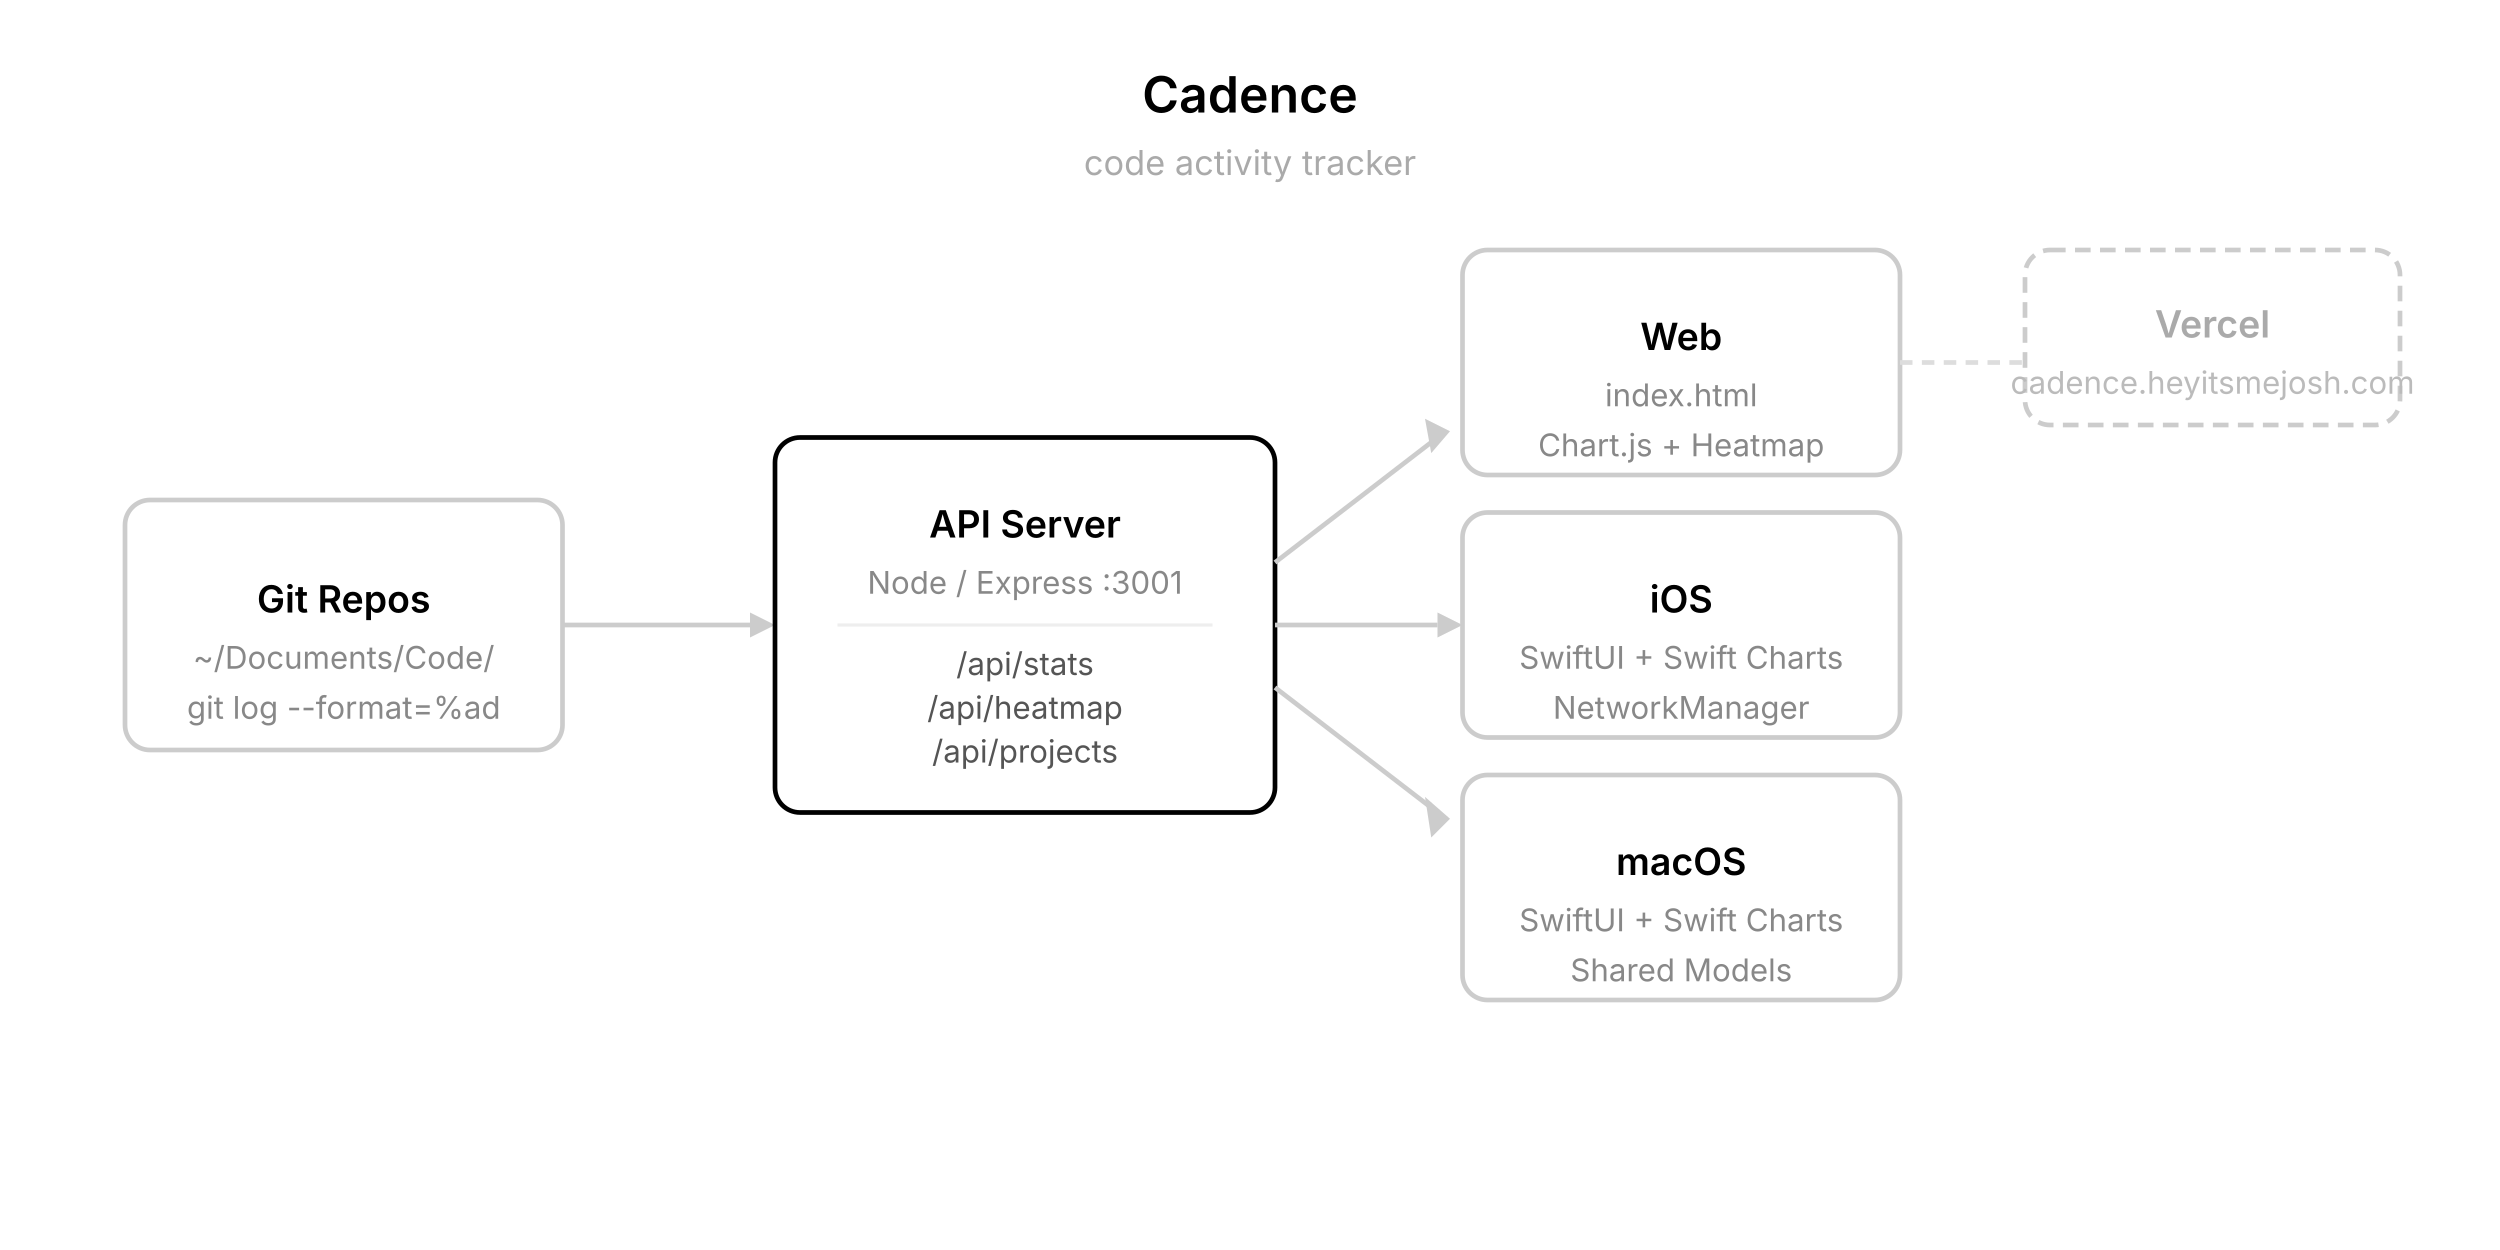
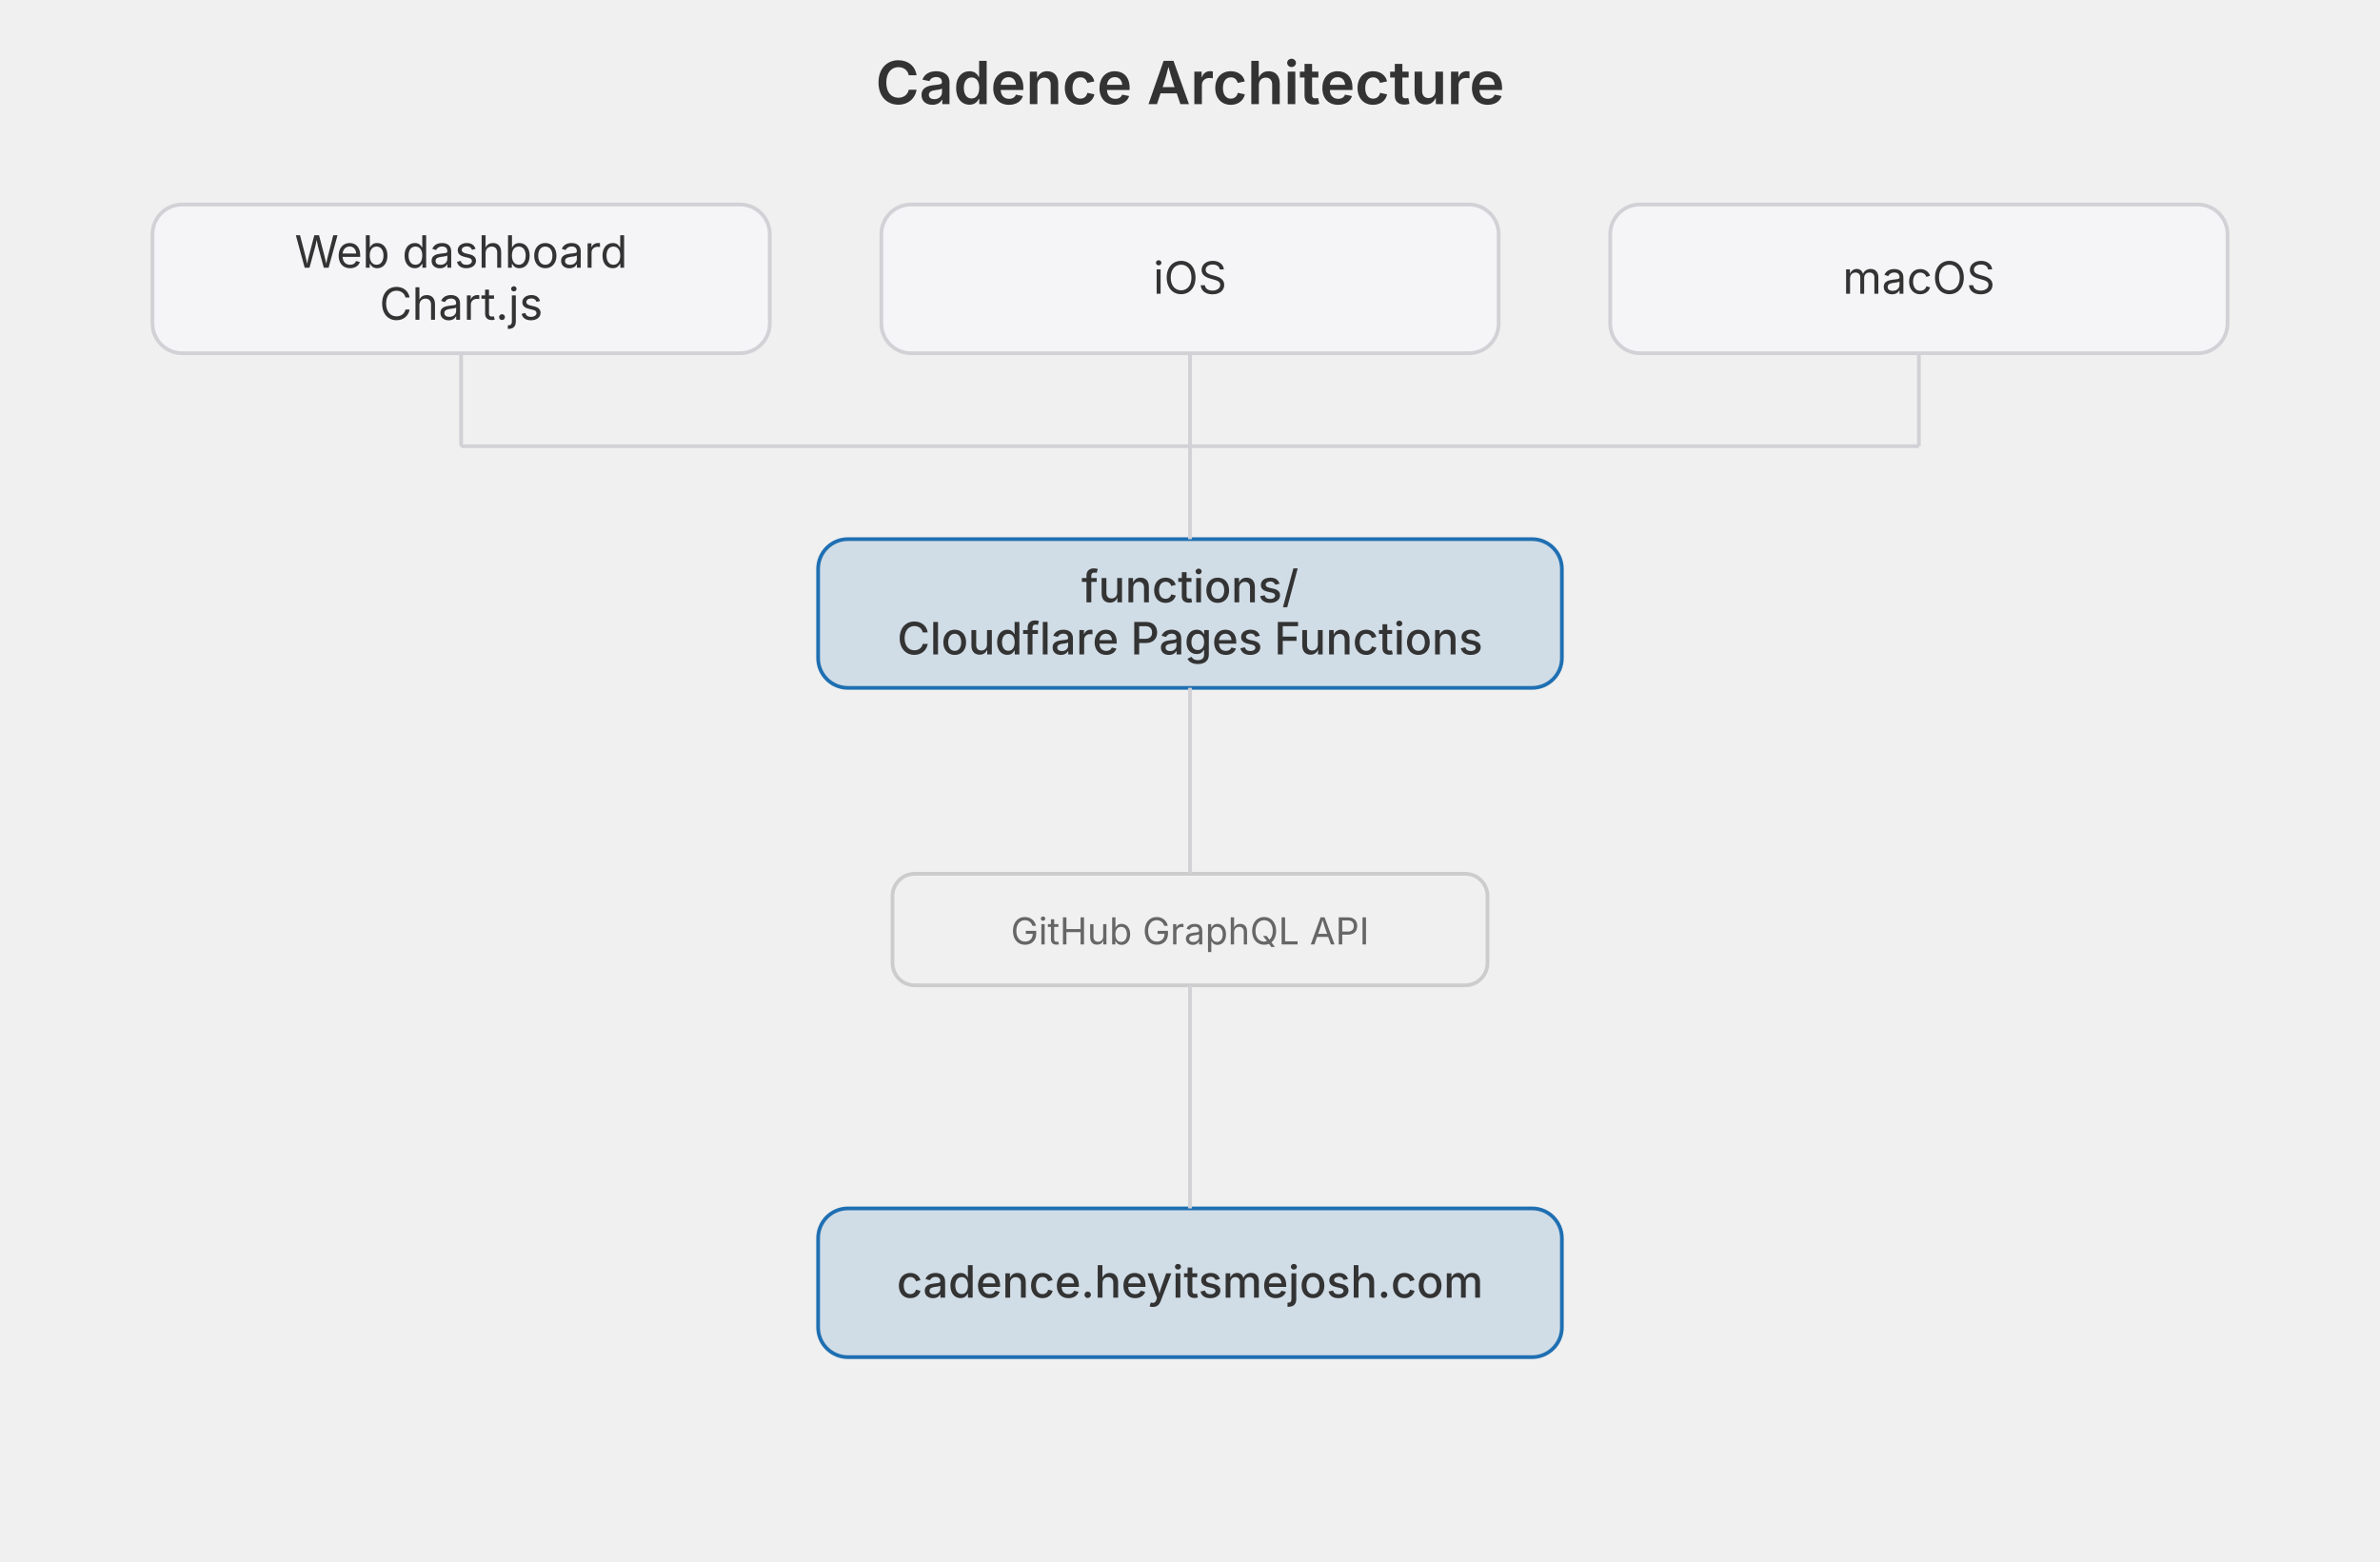
- <svg xmlns="http://www.w3.org/2000/svg" viewBox="0 0 800 400" font-family="-apple-system,BlinkMacSystemFont,'SF Pro Display',sans-serif">
-   <rect width="800" height="400" fill="#fff" />
-   <rect x="40" y="160" width="140" height="80" rx="8" fill="none" stroke="#ccc" stroke-width="1.5" />
-   <text x="110" y="196" text-anchor="middle" font-size="12" font-weight="600" fill="#000">Git Repos</text>
-   <text x="110" y="214" text-anchor="middle" font-size="10" fill="#888">~/Documents/Code/</text>
-   <text x="110" y="230" text-anchor="middle" font-size="10" fill="#888">git log --format=%ad</text>
-   <line x1="180" y1="200" x2="240" y2="200" stroke="#ccc" stroke-width="1.5" />
-   <polygon points="240,196 248,200 240,204" fill="#ccc" />
-   <rect x="248" y="140" width="160" height="120" rx="8" fill="none" stroke="#000" stroke-width="1.5" />
-   <text x="328" y="172" text-anchor="middle" font-size="12" font-weight="600" fill="#000">API Server</text>
-   <text x="328" y="190" text-anchor="middle" font-size="10" fill="#888">Node / Express :3001</text>
-   <line x1="268" y1="200" x2="388" y2="200" stroke="#eee" stroke-width="1" />
-   <text x="328" y="216" text-anchor="middle" font-size="10" fill="#555">/api/stats</text>
-   <text x="328" y="230" text-anchor="middle" font-size="10" fill="#555">/api/heatmap</text>
-   <text x="328" y="244" text-anchor="middle" font-size="10" fill="#555">/api/projects</text>
-   <line x1="408" y1="180" x2="460" y2="140" stroke="#ccc" stroke-width="1.5" />
-   <polygon points="456,134 464,138 458,145" fill="#ccc" />
-   <line x1="408" y1="200" x2="460" y2="200" stroke="#ccc" stroke-width="1.5" />
-   <polygon points="460,196 468,200 460,204" fill="#ccc" />
-   <line x1="408" y1="220" x2="460" y2="260" stroke="#ccc" stroke-width="1.5" />
-   <polygon points="456,255 464,262 458,268" fill="#ccc" />
-   <rect x="468" y="80" width="140" height="72" rx="8" fill="none" stroke="#ccc" stroke-width="1.5" />
-   <text x="538" y="112" text-anchor="middle" font-size="12" font-weight="600" fill="#000">Web</text>
-   <text x="538" y="130" text-anchor="middle" font-size="10" fill="#888">index.html</text>
-   <text x="538" y="146" text-anchor="middle" font-size="10" fill="#888">Chart.js + Heatmap</text>
-   <rect x="468" y="164" width="140" height="72" rx="8" fill="none" stroke="#ccc" stroke-width="1.5" />
-   <text x="538" y="196" text-anchor="middle" font-size="12" font-weight="600" fill="#000">iOS</text>
-   <text x="538" y="214" text-anchor="middle" font-size="10" fill="#888">SwiftUI + Swift Charts</text>
-   <text x="538" y="230" text-anchor="middle" font-size="10" fill="#888">NetworkManager</text>
-   <rect x="468" y="248" width="140" height="72" rx="8" fill="none" stroke="#ccc" stroke-width="1.5" />
-   <text x="538" y="280" text-anchor="middle" font-size="12" font-weight="600" fill="#000">macOS</text>
-   <text x="538" y="298" text-anchor="middle" font-size="10" fill="#888">SwiftUI + Swift Charts</text>
-   <text x="538" y="314" text-anchor="middle" font-size="10" fill="#888">Shared Models</text>
-   <rect x="648" y="80" width="120" height="56" rx="8" fill="none" stroke="#ccc" stroke-width="1.5" stroke-dasharray="5,3" />
-   <text x="708" y="108" text-anchor="middle" font-size="12" font-weight="600" fill="#aaa">Vercel</text>
-   <text x="708" y="126" text-anchor="middle" font-size="10" fill="#bbb">cadence.heyitsmejosh.com</text>
-   <line x1="608" y1="116" x2="648" y2="116" stroke="#ddd" stroke-width="1.5" stroke-dasharray="4,3" />
-   <text x="400" y="36" text-anchor="middle" font-size="16" font-weight="600" fill="#000">Cadence</text>
-   <text x="400" y="56" text-anchor="middle" font-size="11" fill="#aaa">code activity tracker</text>
+ <svg xmlns="http://www.w3.org/2000/svg" width="640" height="420" style="background:#fff;font-family:-apple-system,BlinkMacSystemFont,sans-serif" viewBox="0 0 640 420">
+   <text x="320" y="28" fill="#333" font-size="16" font-weight="600" text-anchor="middle">Cadence Architecture</text>
+   <rect width="166" height="40" x="41" y="55" fill="#f5f5f7" stroke="#d1d1d6" rx="8" />
+   <text x="124" y="72" fill="#333" font-size="12" text-anchor="middle">Web dashboard</text>
+   <text x="124" y="86" fill="#333" font-size="12" text-anchor="middle">Chart.js</text>
+   <rect width="166" height="40" x="237" y="55" fill="#f5f5f7" stroke="#d1d1d6" rx="8" />
+   <text x="320" y="79" fill="#333" font-size="12" text-anchor="middle">iOS</text>
+   <rect width="166" height="40" x="433" y="55" fill="#f5f5f7" stroke="#d1d1d6" rx="8" />
+   <text x="516" y="79" fill="#333" font-size="12" text-anchor="middle">macOS</text>
+   <rect width="200" height="40" x="220" y="145" fill="#1f6fb2" fill-opacity=".15" stroke="#1f6fb2" rx="8" />
+   <text x="320" y="162" fill="#333" font-size="12" font-weight="500" text-anchor="middle">functions/</text>
+   <text x="320" y="176" fill="#333" font-size="12" font-weight="500" text-anchor="middle">Cloudflare Pages Functions</text>
+   <rect width="160" height="30" x="240" y="235" fill="#f0f0f0" stroke="#ccc" rx="6" />
+   <text x="320" y="254" fill="#666" font-size="10" text-anchor="middle">GitHub GraphQL API</text>
+   <rect width="200" height="40" x="220" y="325" fill="#1f6fb2" fill-opacity=".15" stroke="#1f6fb2" rx="8" />
+   <text x="320" y="349" fill="#333" font-size="12" font-weight="500" text-anchor="middle">cadence.heyitsmejosh.com</text>
+   <path stroke="#d1d1d6" fill="none" d="M124 95v25M320 95v25M516 95v25M124 120H516M320 120V145M320 185V235M320 265V325" />
</svg>
